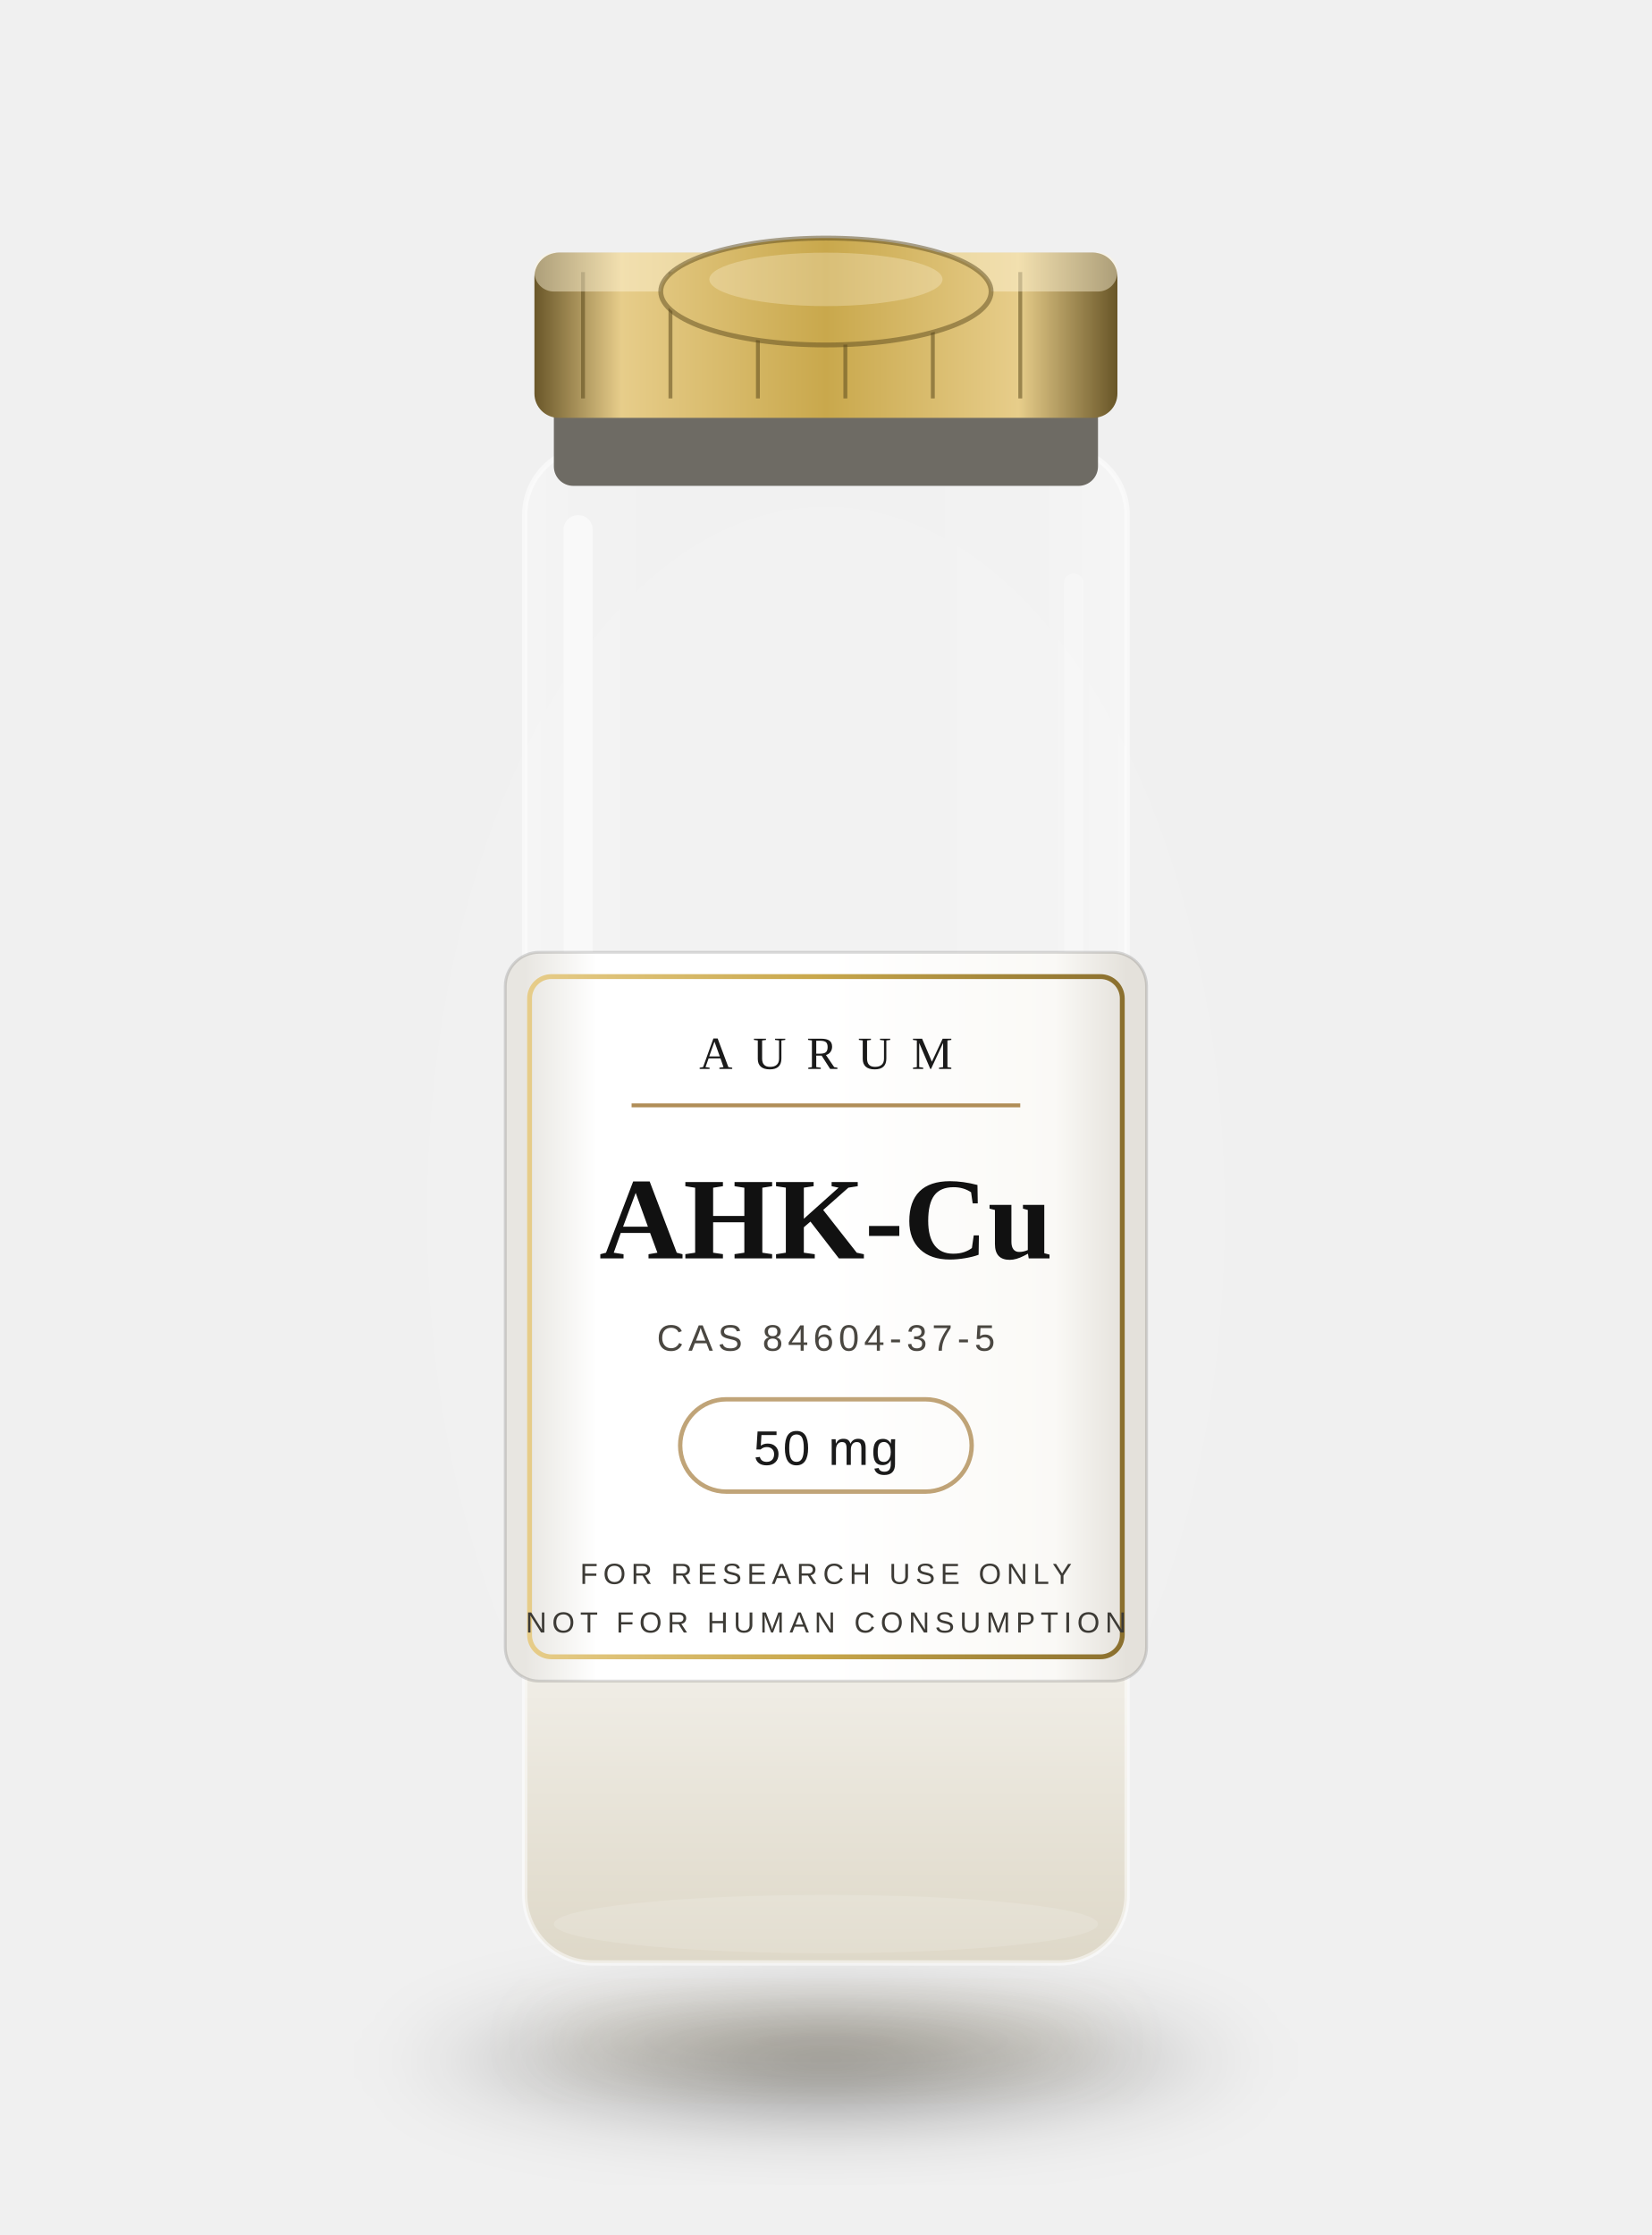
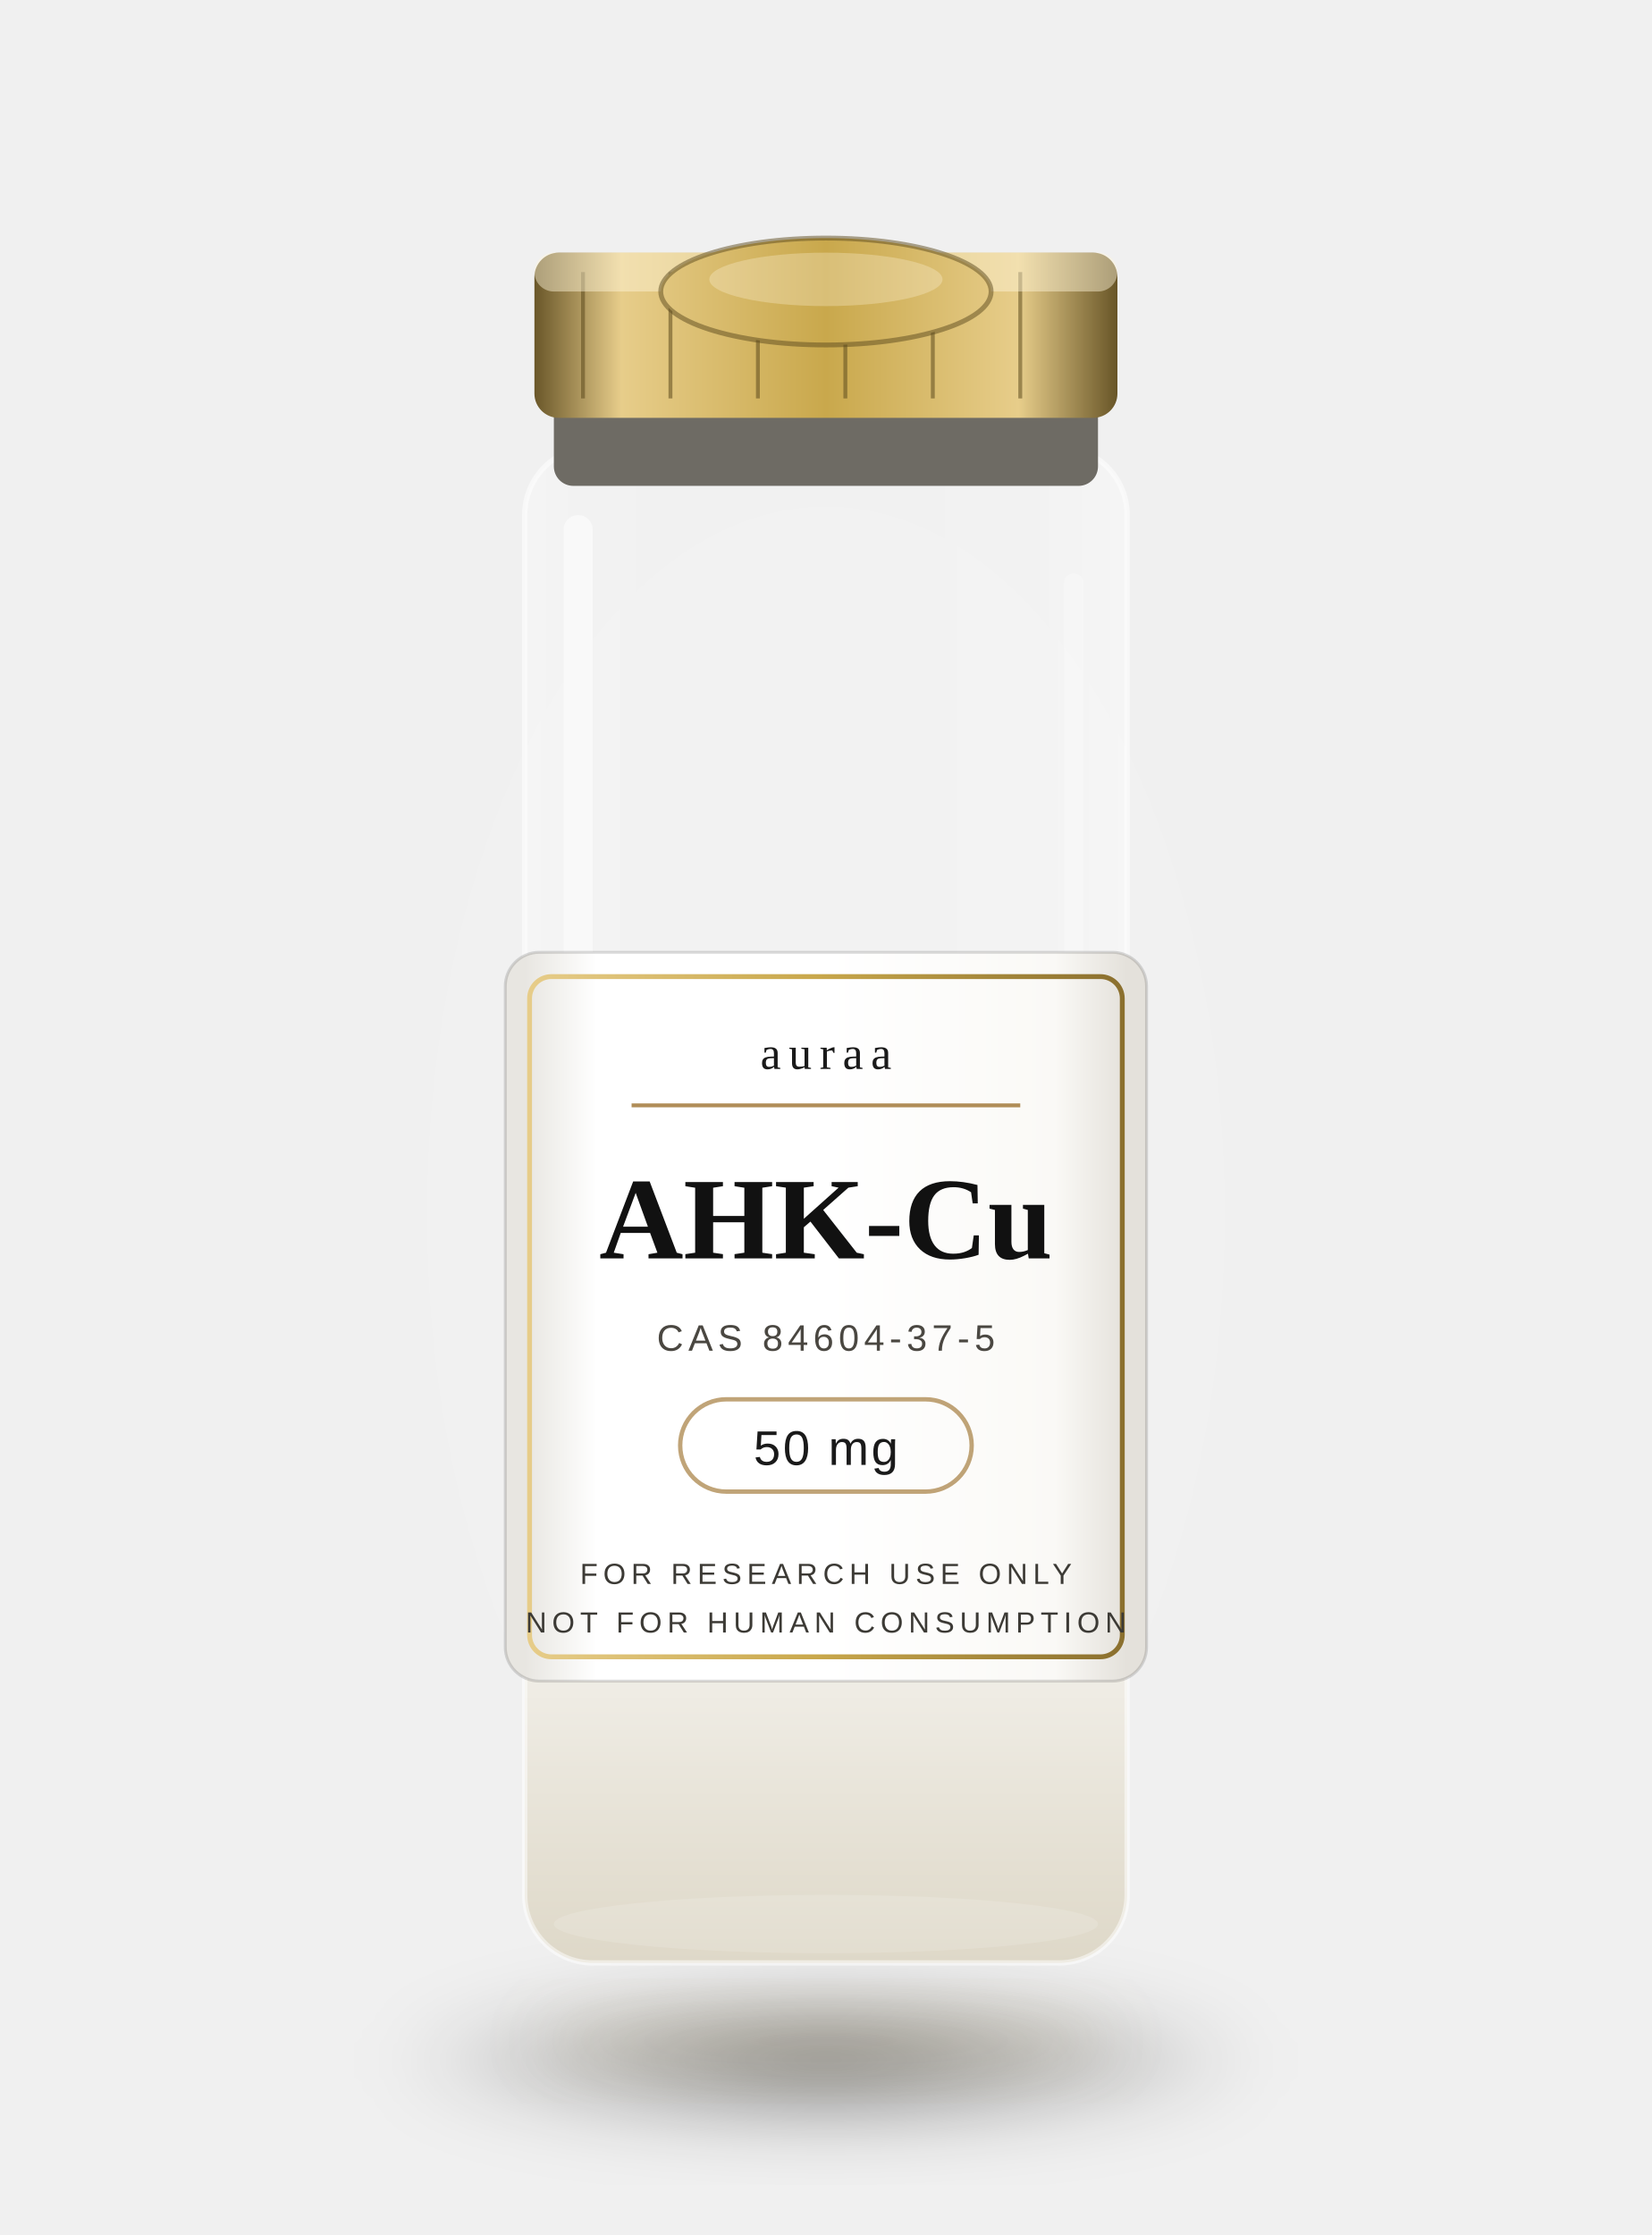
- <svg xmlns="http://www.w3.org/2000/svg" width="340" height="460" viewBox="0 0 340 460" fill="none" role="img" aria-label="AHK-Cu research vial packshot — clear glass vial with visible lyophilized powder, gold cap and white Aurum label">
+ <svg xmlns="http://www.w3.org/2000/svg" width="340" height="460" viewBox="0 0 340 460" fill="none" role="img" aria-label="AHK-Cu research vial packshot — clear glass vial with visible lyophilized powder, gold cap and white auraa label">
  <defs>
    <clipPath id="glassahkcu">
      <rect x="108" y="92" width="124" height="312" rx="14" />
    </clipPath>
    <linearGradient id="bodyahkcu" x1="108" y1="0" x2="232" y2="0" gradientUnits="userSpaceOnUse">
      <stop offset="0" stop-color="#FFFFFF" stop-opacity="0.30" />
      <stop offset="0.09" stop-color="#FFFFFF" stop-opacity="0.13" />
      <stop offset="0.34" stop-color="#FFFFFF" stop-opacity="0.05" />
      <stop offset="0.62" stop-color="#FFFFFF" stop-opacity="0.07" />
      <stop offset="0.88" stop-color="#FFFFFF" stop-opacity="0.17" />
      <stop offset="1" stop-color="#FFFFFF" stop-opacity="0.34" />
    </linearGradient>
    <linearGradient id="capahkcu" x1="108" y1="0" x2="232" y2="0" gradientUnits="userSpaceOnUse">
      <stop offset="0" stop-color="#5C4A1E" />
      <stop offset="0.16" stop-color="#E7CD8A" />
      <stop offset="0.5" stop-color="#C9A84C" />
      <stop offset="0.82" stop-color="#E7CD8A" />
      <stop offset="1" stop-color="#5C4A1E" />
    </linearGradient>
    <linearGradient id="labelahkcu" x1="108" y1="0" x2="232" y2="0" gradientUnits="userSpaceOnUse">
      <stop offset="0" stop-color="#E8E6E1" />
      <stop offset="0.12" stop-color="#FFFFFF" />
      <stop offset="0.5" stop-color="#FFFFFF" />
      <stop offset="0.88" stop-color="#FAF9F6" />
      <stop offset="1" stop-color="#E4E1DB" />
    </linearGradient>
    <linearGradient id="frameahkcu" x1="108" y1="0" x2="232" y2="0" gradientUnits="userSpaceOnUse">
      <stop offset="0" stop-color="#E7CD8A" />
      <stop offset="0.48" stop-color="#C9A84C" />
      <stop offset="1" stop-color="#8A6F2E" />
    </linearGradient>
    <linearGradient id="liqahkcu" x1="0" y1="238" x2="0" y2="404" gradientUnits="userSpaceOnUse">
      <stop offset="0" stop-color="#FFFFFF" stop-opacity="0.30" />
      <stop offset="0.55" stop-color="#FFFFFF" stop-opacity="0.42" />
      <stop offset="1" stop-color="#FFFFFF" stop-opacity="0.58" />
    </linearGradient>
    <linearGradient id="cakeahkcu" x1="0" y1="295" x2="0" y2="404" gradientUnits="userSpaceOnUse">
      <stop offset="0" stop-color="#FFFFFF" />
      <stop offset="1" stop-color="#DED8C8" />
    </linearGradient>
    <radialGradient id="grdahkcu" cx="0.5" cy="0.5" r="0.5">
      <stop offset="0" stop-color="#000" stop-opacity="0.5" />
      <stop offset="1" stop-color="#000" stop-opacity="0" />
    </radialGradient>
    <filter id="softahkcu" x="-30%" y="-30%" width="160%" height="160%">
      <feGaussianBlur stdDeviation="7" />
    </filter>
  </defs>
  <ellipse cx="170" cy="424" rx="92" ry="16" fill="url(#grdahkcu)" filter="url(#softahkcu)" />
  <ellipse cx="170" cy="420" rx="60" ry="8" fill="#C9A84C" opacity="0.1" filter="url(#softahkcu)" />
  <ellipse cx="170" cy="250" rx="86" ry="150" fill="#FFFFFF" opacity="0.05" filter="url(#softahkcu)" />
  <rect x="108" y="92" width="124" height="312" rx="14" fill="url(#bodyahkcu)" />
  <g clip-path="url(#glassahkcu)">
    <path d="M108 305 Q140 293 170 300 Q200 307 232 302 L232 404 L108 404 Z" fill="url(#cakeahkcu)" />
    <path d="M108 305 Q140 293 170 300 Q200 307 232 302" fill="none" stroke="#FFFFFF" stroke-width="1.8" opacity="0.75" />
    <ellipse cx="148" cy="332" rx="24" ry="9" fill="#FFFFFF" opacity="0.3" />
  </g>
  <rect x="108" y="92" width="124" height="312" rx="14" fill="none" stroke="#FFFFFF" stroke-opacity="0.5" stroke-width="1.1" />
  <rect x="116" y="106" width="6" height="152" rx="3" fill="#FFFFFF" opacity="0.5" />
  <rect x="219" y="118" width="4" height="142" rx="2" fill="#FFFFFF" opacity="0.28" />
  <ellipse cx="170" cy="396" rx="56" ry="6" fill="#FFFFFF" opacity="0.14" />
  <rect x="114" y="78" width="112" height="22" rx="4" fill="#6E6B64" />
  <rect x="114" y="78" width="112" height="7" rx="3" fill="#8A867D" />
  <rect x="110" y="52" width="120" height="34" rx="5" fill="url(#capahkcu)" />
  <g stroke="#5C4A1E" stroke-width="0.8" opacity="0.55">
    <path d="M120 56v26M138 56v26M156 56v26M174 56v26M192 56v26M210 56v26" />
  </g>
  <rect x="110" y="52" width="120" height="8" rx="4" fill="#FFF6DC" opacity="0.45" />
  <ellipse cx="170" cy="60" rx="34" ry="11" fill="url(#capahkcu)" />
  <ellipse cx="170" cy="60" rx="34" ry="11" fill="none" stroke="#5C4A1E" stroke-opacity="0.5" stroke-width="1" />
  <ellipse cx="170" cy="57.5" rx="24" ry="5.5" fill="#FFF6DC" opacity="0.3" />
  <rect x="104" y="196" width="132" height="150" rx="7" fill="url(#labelahkcu)" />
  <rect x="104" y="196" width="132" height="150" rx="7" fill="none" stroke="#000000" stroke-opacity="0.14" stroke-width="0.6" />
  <rect x="109" y="201" width="122" height="140" rx="4.5" fill="none" stroke="url(#frameahkcu)" stroke-width="1" />
-   <text x="170" y="220" text-anchor="middle" font-family="Georgia,'Times New Roman',serif" font-size="9.5" letter-spacing="4.2" fill="#1A1A1A">AURUM</text>
+   <text x="170" y="220" text-anchor="middle" font-family="Georgia,'Times New Roman',serif" font-size="9.5" letter-spacing="1.6" fill="#1A1A1A">auraa</text>
  <line x1="130" y1="227.5" x2="210" y2="227.5" stroke="#B08D57" stroke-width="0.8" />
  <text x="170" y="259" text-anchor="middle" font-family="Georgia,'Times New Roman',serif" font-size="24" font-weight="bold" fill="#111111">AHK-Cu</text>
  <text x="170" y="278" text-anchor="middle" font-family="'Helvetica Neue',Arial,sans-serif" font-size="7.6" letter-spacing="1" fill="#4A4741">CAS 84604-37-5</text>
  <g>
    <rect x="140" y="288" width="60" height="19" rx="9.5" fill="none" stroke="#B08D57" stroke-opacity="0.8" stroke-width="0.9" />
    <text x="170" y="301.5" text-anchor="middle" font-family="'Helvetica Neue',Arial,sans-serif" font-size="10" letter-spacing="0.5" fill="#1A1A1A">50 mg</text>
  </g>
  <text x="170" y="326" text-anchor="middle" font-family="'Helvetica Neue',Arial,sans-serif" font-size="6" letter-spacing="1.1" fill="#3C3A35">FOR RESEARCH USE ONLY</text>
  <text x="170" y="336" text-anchor="middle" font-family="'Helvetica Neue',Arial,sans-serif" font-size="6" letter-spacing="1.1" fill="#3C3A35">NOT FOR HUMAN CONSUMPTION</text>
</svg>
